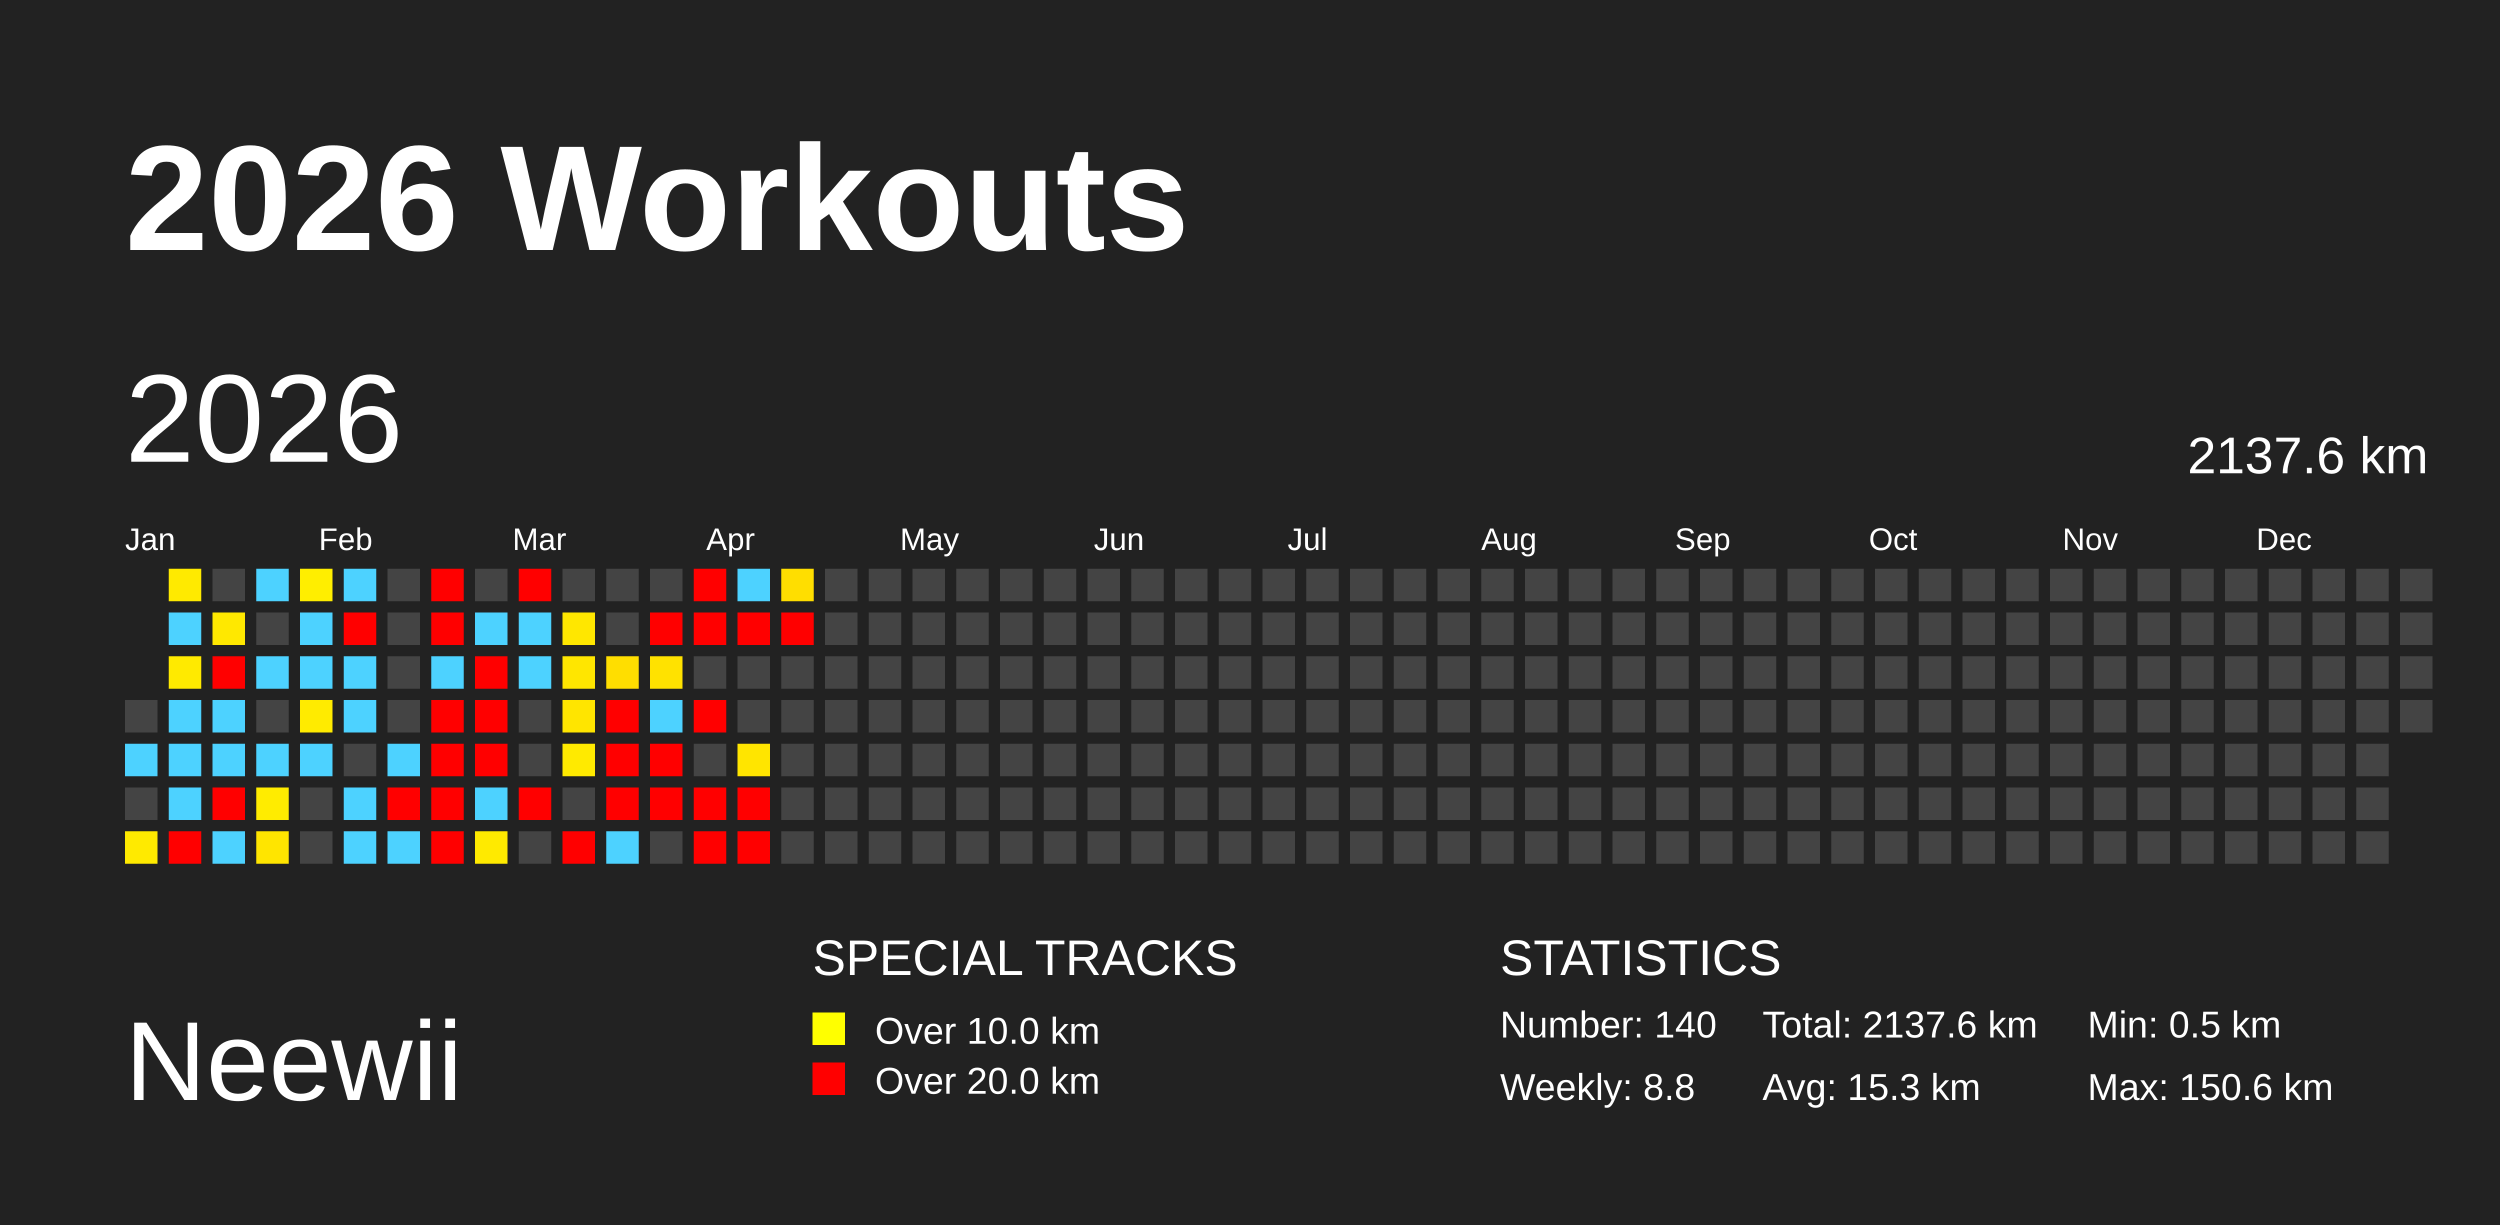
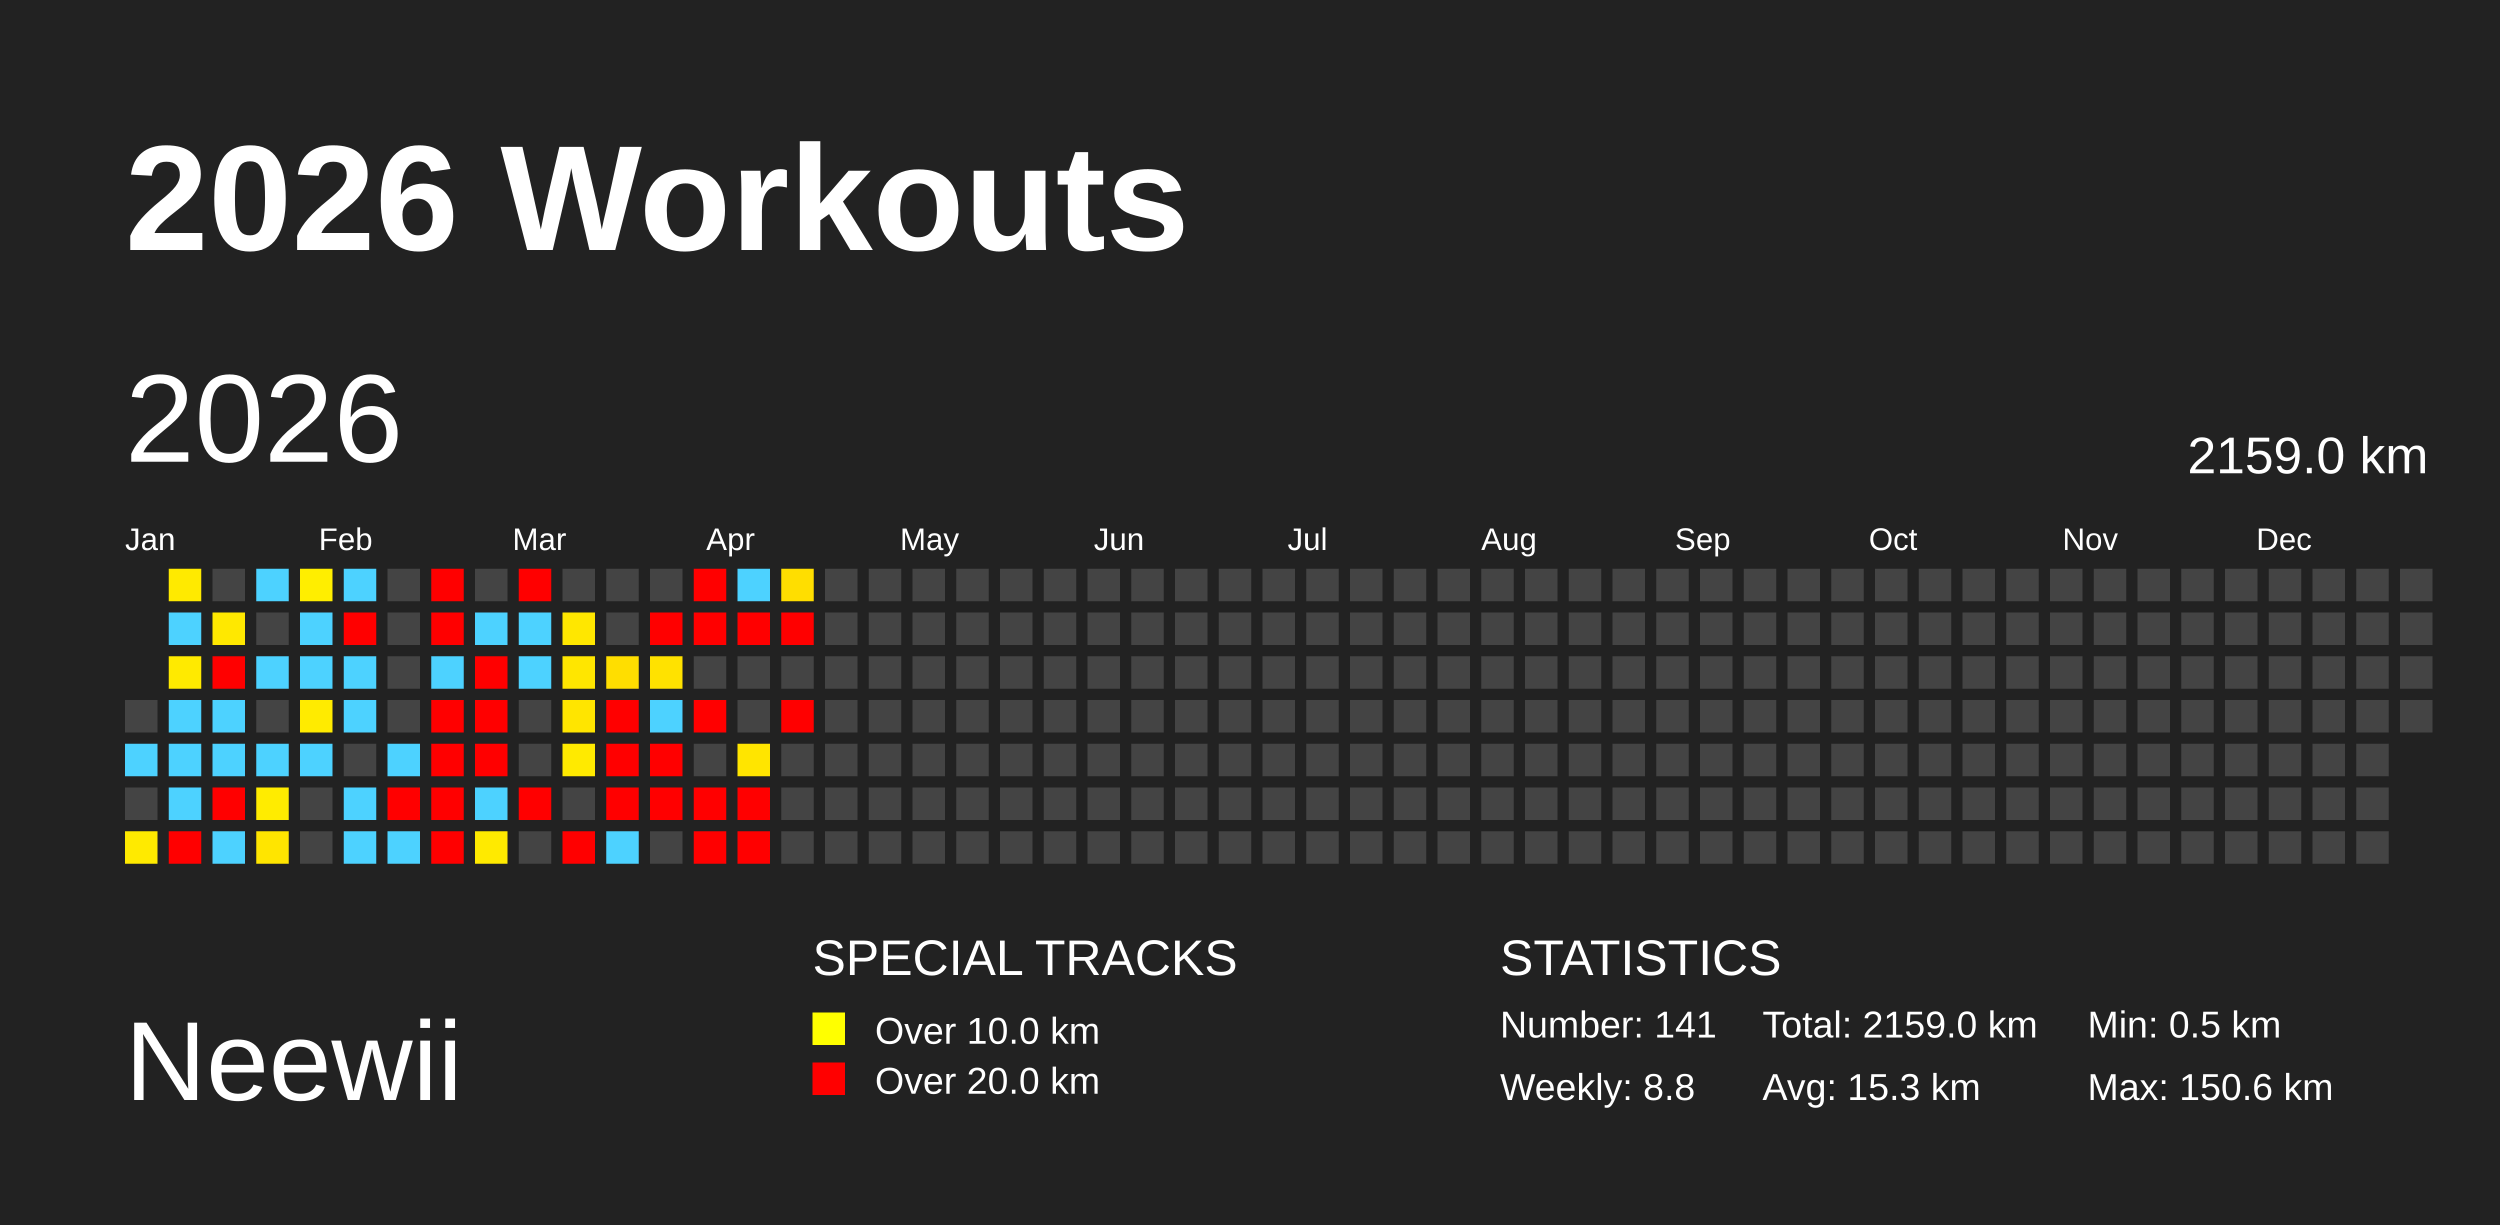
<svg xmlns="http://www.w3.org/2000/svg" baseProfile="full" height="98mm" version="1.1" viewBox="0,0,200,98" width="200mm">
  <defs />
  <rect fill="#222222" height="98" width="200" x="0" y="0" />
  <text fill="#FFFFFF" style="font-size:12px; font-family:Arial; font-weight:bold;" x="10" y="20">2026 Workouts</text>
  <text fill="#FFFFFF" style="font-size:9px; font-family:Arial" x="10" y="88">Neewii</text>
  <text fill="#FFFFFF" style="font-size:4px; font-family:Arial" x="65" y="78">SPECIAL TRACKS</text>
  <rect fill="yellow" height="2.6" width="2.6" x="65" y="81" />
  <text fill="#FFFFFF" style="font-size:3px; font-family:Arial" x="70" y="83.5">Over 10.0 km</text>
  <rect fill="red" height="2.6" width="2.6" x="65" y="85" />
  <text fill="#FFFFFF" style="font-size:3px; font-family:Arial" x="70" y="87.5">Over 20.0 km</text>
  <text fill="#FFFFFF" style="font-size:4px; font-family:Arial" x="120" y="78">STATISTICS</text>
-   <text fill="#FFFFFF" style="font-size:3px; font-family:Arial" x="120" y="83">Number: 140</text>
+   <text fill="#FFFFFF" style="font-size:3px; font-family:Arial" x="120" y="83">Number: 141</text>
  <text fill="#FFFFFF" style="font-size:3px; font-family:Arial" x="120" y="88">Weekly: 8.8</text>
-   <text fill="#FFFFFF" style="font-size:3px; font-family:Arial" x="141" y="83">Total: 2137.6 km</text>
+   <text fill="#FFFFFF" style="font-size:3px; font-family:Arial" x="141" y="83">Total: 2159.0 km</text>
  <text fill="#FFFFFF" style="font-size:3px; font-family:Arial" x="141" y="88">Avg: 15.3 km</text>
  <text fill="#FFFFFF" style="font-size:3px; font-family:Arial" x="167" y="83">Min: 0.5 km</text>
  <text fill="#FFFFFF" style="font-size:3px; font-family:Arial" x="167" y="88">Max: 150.6 km</text>
  <text dominant-baseline="hanging" fill="#FFFFFF" style="font-size:10.0px; font-family:Arial;" x="10" y="30">2026</text>
-   <text dominant-baseline="hanging" fill="#FFFFFF" style="font-size:4.125px; font-family:Arial;" x="175" y="35">2137.6 km</text>
+   <text dominant-baseline="hanging" fill="#FFFFFF" style="font-size:4.125px; font-family:Arial;" x="175" y="35">2159.0 km</text>
  <text fill="#FFFFFF" style="font-size:2.5px; font-family:Arial" x="10.0" y="44">Jan</text>
  <text fill="#FFFFFF" style="font-size:2.5px; font-family:Arial" x="25.5" y="44">Feb</text>
  <text fill="#FFFFFF" style="font-size:2.5px; font-family:Arial" x="41.0" y="44">Mar</text>
  <text fill="#FFFFFF" style="font-size:2.5px; font-family:Arial" x="56.5" y="44">Apr</text>
  <text fill="#FFFFFF" style="font-size:2.5px; font-family:Arial" x="72.0" y="44">May</text>
  <text fill="#FFFFFF" style="font-size:2.5px; font-family:Arial" x="87.5" y="44">Jun</text>
  <text fill="#FFFFFF" style="font-size:2.5px; font-family:Arial" x="103.0" y="44">Jul</text>
  <text fill="#FFFFFF" style="font-size:2.5px; font-family:Arial" x="118.5" y="44">Aug</text>
  <text fill="#FFFFFF" style="font-size:2.5px; font-family:Arial" x="134.0" y="44">Sep</text>
  <text fill="#FFFFFF" style="font-size:2.5px; font-family:Arial" x="149.5" y="44">Oct</text>
  <text fill="#FFFFFF" style="font-size:2.5px; font-family:Arial" x="165.0" y="44">Nov</text>
  <text fill="#FFFFFF" style="font-size:2.5px; font-family:Arial" x="180.5" y="44">Dec</text>
  <rect fill="#444444" height="2.6" width="2.6" x="10.0" y="56.0" />
  <rect fill="#4dd2ff" height="2.6" width="2.6" x="10.0" y="59.5" />
  <rect fill="#444444" height="2.6" width="2.6" x="10.0" y="63.0" />
  <rect fill="#ffea00" height="2.6" width="2.6" x="10.0" y="66.5" />
  <rect fill="#ffea00" height="2.6" width="2.6" x="13.5" y="45.5" />
  <rect fill="#4dd2ff" height="2.6" width="2.6" x="13.5" y="49.0" />
  <rect fill="#ffea00" height="2.6" width="2.6" x="13.5" y="52.5" />
  <rect fill="#4dd2ff" height="2.6" width="2.6" x="13.5" y="56.0" />
  <rect fill="#4dd2ff" height="2.6" width="2.6" x="13.5" y="59.5" />
  <rect fill="#4dd2ff" height="2.6" width="2.6" x="13.5" y="63.0" />
  <rect fill="red" height="2.6" width="2.6" x="13.5" y="66.5" />
  <rect fill="#444444" height="2.6" width="2.6" x="17.0" y="45.5" />
  <rect fill="#ffe800" height="2.6" width="2.6" x="17.0" y="49.0" />
  <rect fill="red" height="2.6" width="2.6" x="17.0" y="52.5" />
  <rect fill="#4dd2ff" height="2.6" width="2.6" x="17.0" y="56.0" />
  <rect fill="#4dd2ff" height="2.6" width="2.6" x="17.0" y="59.5" />
  <rect fill="red" height="2.6" width="2.6" x="17.0" y="63.0" />
  <rect fill="#4dd2ff" height="2.6" width="2.6" x="17.0" y="66.5" />
  <rect fill="#4dd2ff" height="2.6" width="2.6" x="20.5" y="45.5" />
  <rect fill="#444444" height="2.6" width="2.6" x="20.5" y="49.0" />
  <rect fill="#4dd2ff" height="2.6" width="2.6" x="20.5" y="52.5" />
  <rect fill="#444444" height="2.6" width="2.6" x="20.5" y="56.0" />
  <rect fill="#4dd2ff" height="2.6" width="2.6" x="20.5" y="59.5" />
  <rect fill="#ffec00" height="2.6" width="2.6" x="20.5" y="63.0" />
  <rect fill="#ffe500" height="2.6" width="2.6" x="20.5" y="66.5" />
  <rect fill="#ffee00" height="2.6" width="2.6" x="24.0" y="45.5" />
  <rect fill="#4dd2ff" height="2.6" width="2.6" x="24.0" y="49.0" />
  <rect fill="#4dd2ff" height="2.6" width="2.6" x="24.0" y="52.5" />
  <rect fill="#ffeb00" height="2.6" width="2.6" x="24.0" y="56.0" />
  <rect fill="#4dd2ff" height="2.6" width="2.6" x="24.0" y="59.5" />
  <rect fill="#444444" height="2.6" width="2.6" x="24.0" y="63.0" />
  <rect fill="#444444" height="2.6" width="2.6" x="24.0" y="66.5" />
  <rect fill="#4dd2ff" height="2.6" width="2.6" x="27.5" y="45.5" />
  <rect fill="red" height="2.6" width="2.6" x="27.5" y="49.0" />
  <rect fill="#4dd2ff" height="2.6" width="2.6" x="27.5" y="52.5" />
  <rect fill="#4dd2ff" height="2.6" width="2.6" x="27.5" y="56.0" />
  <rect fill="#444444" height="2.6" width="2.6" x="27.5" y="59.5" />
  <rect fill="#4dd2ff" height="2.6" width="2.6" x="27.5" y="63.0" />
  <rect fill="#4dd2ff" height="2.6" width="2.6" x="27.5" y="66.5" />
  <rect fill="#444444" height="2.6" width="2.6" x="31.0" y="45.5" />
  <rect fill="#444444" height="2.6" width="2.6" x="31.0" y="49.0" />
  <rect fill="#444444" height="2.6" width="2.6" x="31.0" y="52.5" />
  <rect fill="#444444" height="2.6" width="2.6" x="31.0" y="56.0" />
  <rect fill="#4dd2ff" height="2.6" width="2.6" x="31.0" y="59.5" />
  <rect fill="red" height="2.6" width="2.6" x="31.0" y="63.0" />
  <rect fill="#4dd2ff" height="2.6" width="2.6" x="31.0" y="66.5" />
  <rect fill="red" height="2.6" width="2.6" x="34.5" y="45.5" />
  <rect fill="red" height="2.6" width="2.6" x="34.5" y="49.0" />
  <rect fill="#4dd2ff" height="2.6" width="2.6" x="34.5" y="52.5" />
  <rect fill="red" height="2.6" width="2.6" x="34.5" y="56.0" />
  <rect fill="red" height="2.6" width="2.6" x="34.5" y="59.5" />
  <rect fill="red" height="2.6" width="2.6" x="34.5" y="63.0" />
  <rect fill="red" height="2.6" width="2.6" x="34.5" y="66.5" />
  <rect fill="#444444" height="2.6" width="2.6" x="38.0" y="45.5" />
  <rect fill="#4dd2ff" height="2.6" width="2.6" x="38.0" y="49.0" />
  <rect fill="red" height="2.6" width="2.6" x="38.0" y="52.5" />
  <rect fill="red" height="2.6" width="2.6" x="38.0" y="56.0" />
  <rect fill="red" height="2.6" width="2.6" x="38.0" y="59.5" />
  <rect fill="#4dd2ff" height="2.6" width="2.6" x="38.0" y="63.0" />
  <rect fill="#ffea00" height="2.6" width="2.6" x="38.0" y="66.5" />
  <rect fill="red" height="2.6" width="2.6" x="41.5" y="45.5" />
  <rect fill="#4dd2ff" height="2.6" width="2.6" x="41.5" y="49.0" />
  <rect fill="#4dd2ff" height="2.6" width="2.6" x="41.5" y="52.5" />
  <rect fill="#444444" height="2.6" width="2.6" x="41.5" y="56.0" />
  <rect fill="#444444" height="2.6" width="2.6" x="41.5" y="59.5" />
  <rect fill="red" height="2.6" width="2.6" x="41.5" y="63.0" />
  <rect fill="#444444" height="2.6" width="2.6" x="41.5" y="66.5" />
  <rect fill="#444444" height="2.6" width="2.6" x="45.0" y="45.5" />
  <rect fill="#ffe700" height="2.6" width="2.6" x="45.0" y="49.0" />
  <rect fill="#ffe600" height="2.6" width="2.6" x="45.0" y="52.5" />
  <rect fill="#ffe500" height="2.6" width="2.6" x="45.0" y="56.0" />
  <rect fill="#ffea00" height="2.6" width="2.6" x="45.0" y="59.5" />
  <rect fill="#444444" height="2.6" width="2.6" x="45.0" y="63.0" />
  <rect fill="red" height="2.6" width="2.6" x="45.0" y="66.5" />
  <rect fill="#444444" height="2.6" width="2.6" x="48.5" y="45.5" />
  <rect fill="#444444" height="2.6" width="2.6" x="48.5" y="49.0" />
  <rect fill="#ffde00" height="2.6" width="2.6" x="48.5" y="52.5" />
  <rect fill="red" height="2.6" width="2.6" x="48.5" y="56.0" />
  <rect fill="red" height="2.6" width="2.6" x="48.5" y="59.5" />
  <rect fill="red" height="2.6" width="2.6" x="48.5" y="63.0" />
  <rect fill="#4dd2ff" height="2.6" width="2.6" x="48.5" y="66.5" />
  <rect fill="#444444" height="2.6" width="2.6" x="52.0" y="45.5" />
  <rect fill="red" height="2.6" width="2.6" x="52.0" y="49.0" />
  <rect fill="#ffe200" height="2.6" width="2.6" x="52.0" y="52.5" />
  <rect fill="#4dd2ff" height="2.6" width="2.6" x="52.0" y="56.0" />
  <rect fill="red" height="2.6" width="2.6" x="52.0" y="59.5" />
  <rect fill="red" height="2.6" width="2.6" x="52.0" y="63.0" />
  <rect fill="#444444" height="2.6" width="2.6" x="52.0" y="66.5" />
  <rect fill="red" height="2.6" width="2.6" x="55.5" y="45.5" />
  <rect fill="red" height="2.6" width="2.6" x="55.5" y="49.0" />
  <rect fill="#444444" height="2.6" width="2.6" x="55.5" y="52.5" />
  <rect fill="red" height="2.6" width="2.6" x="55.5" y="56.0" />
  <rect fill="#444444" height="2.6" width="2.6" x="55.5" y="59.5" />
  <rect fill="red" height="2.6" width="2.6" x="55.5" y="63.0" />
  <rect fill="red" height="2.6" width="2.6" x="55.5" y="66.5" />
  <rect fill="#4dd2ff" height="2.6" width="2.6" x="59.0" y="45.5" />
  <rect fill="red" height="2.6" width="2.6" x="59.0" y="49.0" />
  <rect fill="#444444" height="2.6" width="2.6" x="59.0" y="52.5" />
  <rect fill="#444444" height="2.6" width="2.6" x="59.0" y="56.0" />
  <rect fill="#ffe500" height="2.6" width="2.6" x="59.0" y="59.5" />
  <rect fill="red" height="2.6" width="2.6" x="59.0" y="63.0" />
  <rect fill="red" height="2.6" width="2.6" x="59.0" y="66.5" />
  <rect fill="#ffde00" height="2.6" width="2.6" x="62.5" y="45.5" />
  <rect fill="red" height="2.6" width="2.6" x="62.5" y="49.0" />
  <rect fill="#444444" height="2.6" width="2.6" x="62.5" y="52.5" />
-   <rect fill="#444444" height="2.6" width="2.6" x="62.5" y="56.0" />
+   <rect fill="red" height="2.6" width="2.6" x="62.5" y="56.0" />
  <rect fill="#444444" height="2.6" width="2.6" x="62.5" y="59.5" />
  <rect fill="#444444" height="2.6" width="2.6" x="62.5" y="63.0" />
  <rect fill="#444444" height="2.6" width="2.6" x="62.5" y="66.5" />
  <rect fill="#444444" height="2.6" width="2.6" x="66.0" y="45.5" />
  <rect fill="#444444" height="2.6" width="2.6" x="66.0" y="49.0" />
  <rect fill="#444444" height="2.6" width="2.6" x="66.0" y="52.5" />
  <rect fill="#444444" height="2.6" width="2.6" x="66.0" y="56.0" />
  <rect fill="#444444" height="2.6" width="2.6" x="66.0" y="59.5" />
  <rect fill="#444444" height="2.6" width="2.6" x="66.0" y="63.0" />
  <rect fill="#444444" height="2.6" width="2.6" x="66.0" y="66.5" />
  <rect fill="#444444" height="2.6" width="2.6" x="69.5" y="45.5" />
  <rect fill="#444444" height="2.6" width="2.6" x="69.5" y="49.0" />
  <rect fill="#444444" height="2.6" width="2.6" x="69.5" y="52.5" />
  <rect fill="#444444" height="2.6" width="2.6" x="69.5" y="56.0" />
  <rect fill="#444444" height="2.6" width="2.6" x="69.5" y="59.5" />
  <rect fill="#444444" height="2.6" width="2.6" x="69.5" y="63.0" />
  <rect fill="#444444" height="2.6" width="2.6" x="69.5" y="66.5" />
  <rect fill="#444444" height="2.6" width="2.6" x="73.0" y="45.5" />
  <rect fill="#444444" height="2.6" width="2.6" x="73.0" y="49.0" />
  <rect fill="#444444" height="2.6" width="2.6" x="73.0" y="52.5" />
  <rect fill="#444444" height="2.6" width="2.6" x="73.0" y="56.0" />
  <rect fill="#444444" height="2.6" width="2.6" x="73.0" y="59.5" />
  <rect fill="#444444" height="2.6" width="2.6" x="73.0" y="63.0" />
  <rect fill="#444444" height="2.6" width="2.6" x="73.0" y="66.5" />
  <rect fill="#444444" height="2.6" width="2.6" x="76.5" y="45.5" />
  <rect fill="#444444" height="2.6" width="2.6" x="76.5" y="49.0" />
  <rect fill="#444444" height="2.6" width="2.6" x="76.5" y="52.5" />
  <rect fill="#444444" height="2.6" width="2.6" x="76.5" y="56.0" />
  <rect fill="#444444" height="2.6" width="2.6" x="76.5" y="59.5" />
  <rect fill="#444444" height="2.6" width="2.6" x="76.5" y="63.0" />
  <rect fill="#444444" height="2.6" width="2.6" x="76.5" y="66.5" />
  <rect fill="#444444" height="2.6" width="2.6" x="80.0" y="45.5" />
  <rect fill="#444444" height="2.6" width="2.6" x="80.0" y="49.0" />
  <rect fill="#444444" height="2.6" width="2.6" x="80.0" y="52.5" />
  <rect fill="#444444" height="2.6" width="2.6" x="80.0" y="56.0" />
  <rect fill="#444444" height="2.6" width="2.6" x="80.0" y="59.5" />
  <rect fill="#444444" height="2.6" width="2.6" x="80.0" y="63.0" />
  <rect fill="#444444" height="2.6" width="2.6" x="80.0" y="66.5" />
  <rect fill="#444444" height="2.6" width="2.6" x="83.5" y="45.5" />
  <rect fill="#444444" height="2.6" width="2.6" x="83.5" y="49.0" />
  <rect fill="#444444" height="2.6" width="2.6" x="83.5" y="52.5" />
  <rect fill="#444444" height="2.6" width="2.6" x="83.5" y="56.0" />
  <rect fill="#444444" height="2.6" width="2.6" x="83.5" y="59.5" />
  <rect fill="#444444" height="2.6" width="2.6" x="83.5" y="63.0" />
  <rect fill="#444444" height="2.6" width="2.6" x="83.5" y="66.5" />
  <rect fill="#444444" height="2.6" width="2.6" x="87.0" y="45.5" />
  <rect fill="#444444" height="2.6" width="2.6" x="87.0" y="49.0" />
  <rect fill="#444444" height="2.6" width="2.6" x="87.0" y="52.5" />
  <rect fill="#444444" height="2.6" width="2.6" x="87.0" y="56.0" />
  <rect fill="#444444" height="2.6" width="2.6" x="87.0" y="59.5" />
  <rect fill="#444444" height="2.6" width="2.6" x="87.0" y="63.0" />
  <rect fill="#444444" height="2.6" width="2.6" x="87.0" y="66.5" />
  <rect fill="#444444" height="2.6" width="2.6" x="90.5" y="45.5" />
  <rect fill="#444444" height="2.6" width="2.6" x="90.5" y="49.0" />
  <rect fill="#444444" height="2.6" width="2.6" x="90.5" y="52.5" />
  <rect fill="#444444" height="2.6" width="2.6" x="90.5" y="56.0" />
  <rect fill="#444444" height="2.6" width="2.6" x="90.5" y="59.5" />
  <rect fill="#444444" height="2.6" width="2.6" x="90.5" y="63.0" />
  <rect fill="#444444" height="2.6" width="2.6" x="90.5" y="66.5" />
  <rect fill="#444444" height="2.6" width="2.6" x="94.0" y="45.5" />
  <rect fill="#444444" height="2.6" width="2.6" x="94.0" y="49.0" />
  <rect fill="#444444" height="2.6" width="2.6" x="94.0" y="52.5" />
  <rect fill="#444444" height="2.6" width="2.6" x="94.0" y="56.0" />
  <rect fill="#444444" height="2.6" width="2.6" x="94.0" y="59.5" />
  <rect fill="#444444" height="2.6" width="2.6" x="94.0" y="63.0" />
  <rect fill="#444444" height="2.6" width="2.6" x="94.0" y="66.5" />
  <rect fill="#444444" height="2.6" width="2.6" x="97.5" y="45.5" />
  <rect fill="#444444" height="2.6" width="2.6" x="97.5" y="49.0" />
  <rect fill="#444444" height="2.6" width="2.6" x="97.5" y="52.5" />
  <rect fill="#444444" height="2.6" width="2.6" x="97.5" y="56.0" />
  <rect fill="#444444" height="2.6" width="2.6" x="97.5" y="59.5" />
  <rect fill="#444444" height="2.6" width="2.6" x="97.5" y="63.0" />
  <rect fill="#444444" height="2.6" width="2.6" x="97.5" y="66.5" />
  <rect fill="#444444" height="2.6" width="2.6" x="101.0" y="45.5" />
  <rect fill="#444444" height="2.6" width="2.6" x="101.0" y="49.0" />
  <rect fill="#444444" height="2.6" width="2.6" x="101.0" y="52.5" />
  <rect fill="#444444" height="2.6" width="2.6" x="101.0" y="56.0" />
  <rect fill="#444444" height="2.6" width="2.6" x="101.0" y="59.5" />
  <rect fill="#444444" height="2.6" width="2.6" x="101.0" y="63.0" />
  <rect fill="#444444" height="2.6" width="2.6" x="101.0" y="66.5" />
  <rect fill="#444444" height="2.6" width="2.6" x="104.5" y="45.5" />
  <rect fill="#444444" height="2.6" width="2.6" x="104.5" y="49.0" />
  <rect fill="#444444" height="2.6" width="2.6" x="104.5" y="52.5" />
  <rect fill="#444444" height="2.6" width="2.6" x="104.5" y="56.0" />
  <rect fill="#444444" height="2.6" width="2.6" x="104.5" y="59.5" />
  <rect fill="#444444" height="2.6" width="2.6" x="104.5" y="63.0" />
  <rect fill="#444444" height="2.6" width="2.6" x="104.5" y="66.5" />
  <rect fill="#444444" height="2.6" width="2.6" x="108.0" y="45.5" />
  <rect fill="#444444" height="2.6" width="2.6" x="108.0" y="49.0" />
  <rect fill="#444444" height="2.6" width="2.6" x="108.0" y="52.5" />
  <rect fill="#444444" height="2.6" width="2.6" x="108.0" y="56.0" />
  <rect fill="#444444" height="2.6" width="2.6" x="108.0" y="59.5" />
  <rect fill="#444444" height="2.6" width="2.6" x="108.0" y="63.0" />
  <rect fill="#444444" height="2.6" width="2.6" x="108.0" y="66.5" />
  <rect fill="#444444" height="2.6" width="2.6" x="111.5" y="45.5" />
  <rect fill="#444444" height="2.6" width="2.6" x="111.5" y="49.0" />
  <rect fill="#444444" height="2.6" width="2.6" x="111.5" y="52.5" />
  <rect fill="#444444" height="2.6" width="2.6" x="111.5" y="56.0" />
  <rect fill="#444444" height="2.6" width="2.6" x="111.5" y="59.5" />
  <rect fill="#444444" height="2.6" width="2.6" x="111.5" y="63.0" />
  <rect fill="#444444" height="2.6" width="2.6" x="111.5" y="66.5" />
  <rect fill="#444444" height="2.6" width="2.6" x="115.0" y="45.5" />
  <rect fill="#444444" height="2.6" width="2.6" x="115.0" y="49.0" />
  <rect fill="#444444" height="2.6" width="2.6" x="115.0" y="52.5" />
  <rect fill="#444444" height="2.6" width="2.6" x="115.0" y="56.0" />
  <rect fill="#444444" height="2.6" width="2.6" x="115.0" y="59.5" />
  <rect fill="#444444" height="2.6" width="2.6" x="115.0" y="63.0" />
  <rect fill="#444444" height="2.6" width="2.6" x="115.0" y="66.5" />
  <rect fill="#444444" height="2.6" width="2.6" x="118.5" y="45.5" />
  <rect fill="#444444" height="2.6" width="2.6" x="118.5" y="49.0" />
  <rect fill="#444444" height="2.6" width="2.6" x="118.5" y="52.5" />
  <rect fill="#444444" height="2.6" width="2.6" x="118.5" y="56.0" />
  <rect fill="#444444" height="2.6" width="2.6" x="118.5" y="59.5" />
  <rect fill="#444444" height="2.6" width="2.6" x="118.5" y="63.0" />
  <rect fill="#444444" height="2.6" width="2.6" x="118.5" y="66.5" />
  <rect fill="#444444" height="2.6" width="2.6" x="122.0" y="45.5" />
  <rect fill="#444444" height="2.6" width="2.6" x="122.0" y="49.0" />
  <rect fill="#444444" height="2.6" width="2.6" x="122.0" y="52.5" />
  <rect fill="#444444" height="2.6" width="2.6" x="122.0" y="56.0" />
  <rect fill="#444444" height="2.6" width="2.6" x="122.0" y="59.5" />
  <rect fill="#444444" height="2.6" width="2.6" x="122.0" y="63.0" />
  <rect fill="#444444" height="2.6" width="2.6" x="122.0" y="66.5" />
  <rect fill="#444444" height="2.6" width="2.6" x="125.5" y="45.5" />
  <rect fill="#444444" height="2.6" width="2.6" x="125.5" y="49.0" />
  <rect fill="#444444" height="2.6" width="2.6" x="125.5" y="52.5" />
  <rect fill="#444444" height="2.6" width="2.6" x="125.5" y="56.0" />
  <rect fill="#444444" height="2.6" width="2.6" x="125.5" y="59.5" />
  <rect fill="#444444" height="2.6" width="2.6" x="125.5" y="63.0" />
  <rect fill="#444444" height="2.6" width="2.6" x="125.5" y="66.5" />
  <rect fill="#444444" height="2.6" width="2.6" x="129.0" y="45.5" />
  <rect fill="#444444" height="2.6" width="2.6" x="129.0" y="49.0" />
  <rect fill="#444444" height="2.6" width="2.6" x="129.0" y="52.5" />
  <rect fill="#444444" height="2.6" width="2.6" x="129.0" y="56.0" />
  <rect fill="#444444" height="2.6" width="2.6" x="129.0" y="59.5" />
  <rect fill="#444444" height="2.6" width="2.6" x="129.0" y="63.0" />
  <rect fill="#444444" height="2.6" width="2.6" x="129.0" y="66.5" />
  <rect fill="#444444" height="2.6" width="2.6" x="132.5" y="45.5" />
  <rect fill="#444444" height="2.6" width="2.6" x="132.5" y="49.0" />
  <rect fill="#444444" height="2.6" width="2.6" x="132.5" y="52.5" />
  <rect fill="#444444" height="2.6" width="2.6" x="132.5" y="56.0" />
  <rect fill="#444444" height="2.6" width="2.6" x="132.5" y="59.5" />
  <rect fill="#444444" height="2.6" width="2.6" x="132.5" y="63.0" />
  <rect fill="#444444" height="2.6" width="2.6" x="132.5" y="66.5" />
  <rect fill="#444444" height="2.6" width="2.6" x="136.0" y="45.5" />
  <rect fill="#444444" height="2.6" width="2.6" x="136.0" y="49.0" />
  <rect fill="#444444" height="2.6" width="2.6" x="136.0" y="52.5" />
  <rect fill="#444444" height="2.6" width="2.6" x="136.0" y="56.0" />
  <rect fill="#444444" height="2.6" width="2.6" x="136.0" y="59.5" />
  <rect fill="#444444" height="2.6" width="2.6" x="136.0" y="63.0" />
  <rect fill="#444444" height="2.6" width="2.6" x="136.0" y="66.5" />
  <rect fill="#444444" height="2.6" width="2.6" x="139.5" y="45.5" />
  <rect fill="#444444" height="2.6" width="2.6" x="139.5" y="49.0" />
  <rect fill="#444444" height="2.6" width="2.6" x="139.5" y="52.5" />
  <rect fill="#444444" height="2.6" width="2.6" x="139.5" y="56.0" />
  <rect fill="#444444" height="2.6" width="2.6" x="139.5" y="59.5" />
  <rect fill="#444444" height="2.6" width="2.6" x="139.5" y="63.0" />
  <rect fill="#444444" height="2.6" width="2.6" x="139.5" y="66.5" />
  <rect fill="#444444" height="2.6" width="2.6" x="143.0" y="45.5" />
  <rect fill="#444444" height="2.6" width="2.6" x="143.0" y="49.0" />
  <rect fill="#444444" height="2.6" width="2.6" x="143.0" y="52.5" />
  <rect fill="#444444" height="2.6" width="2.6" x="143.0" y="56.0" />
  <rect fill="#444444" height="2.6" width="2.6" x="143.0" y="59.5" />
  <rect fill="#444444" height="2.6" width="2.6" x="143.0" y="63.0" />
  <rect fill="#444444" height="2.6" width="2.6" x="143.0" y="66.5" />
  <rect fill="#444444" height="2.6" width="2.6" x="146.5" y="45.5" />
  <rect fill="#444444" height="2.6" width="2.6" x="146.5" y="49.0" />
  <rect fill="#444444" height="2.6" width="2.6" x="146.5" y="52.5" />
  <rect fill="#444444" height="2.6" width="2.6" x="146.5" y="56.0" />
  <rect fill="#444444" height="2.6" width="2.6" x="146.5" y="59.5" />
  <rect fill="#444444" height="2.6" width="2.6" x="146.5" y="63.0" />
  <rect fill="#444444" height="2.6" width="2.6" x="146.5" y="66.5" />
  <rect fill="#444444" height="2.6" width="2.6" x="150.0" y="45.5" />
  <rect fill="#444444" height="2.6" width="2.6" x="150.0" y="49.0" />
  <rect fill="#444444" height="2.6" width="2.6" x="150.0" y="52.5" />
  <rect fill="#444444" height="2.6" width="2.6" x="150.0" y="56.0" />
  <rect fill="#444444" height="2.6" width="2.6" x="150.0" y="59.5" />
  <rect fill="#444444" height="2.6" width="2.6" x="150.0" y="63.0" />
  <rect fill="#444444" height="2.6" width="2.6" x="150.0" y="66.5" />
  <rect fill="#444444" height="2.6" width="2.6" x="153.5" y="45.5" />
  <rect fill="#444444" height="2.6" width="2.6" x="153.5" y="49.0" />
  <rect fill="#444444" height="2.6" width="2.6" x="153.5" y="52.5" />
  <rect fill="#444444" height="2.6" width="2.6" x="153.5" y="56.0" />
  <rect fill="#444444" height="2.6" width="2.6" x="153.5" y="59.5" />
  <rect fill="#444444" height="2.6" width="2.6" x="153.5" y="63.0" />
  <rect fill="#444444" height="2.6" width="2.6" x="153.5" y="66.5" />
  <rect fill="#444444" height="2.6" width="2.6" x="157.0" y="45.5" />
  <rect fill="#444444" height="2.6" width="2.6" x="157.0" y="49.0" />
  <rect fill="#444444" height="2.6" width="2.6" x="157.0" y="52.5" />
  <rect fill="#444444" height="2.6" width="2.6" x="157.0" y="56.0" />
  <rect fill="#444444" height="2.6" width="2.6" x="157.0" y="59.5" />
  <rect fill="#444444" height="2.6" width="2.6" x="157.0" y="63.0" />
  <rect fill="#444444" height="2.6" width="2.6" x="157.0" y="66.5" />
  <rect fill="#444444" height="2.6" width="2.6" x="160.5" y="45.5" />
  <rect fill="#444444" height="2.6" width="2.6" x="160.5" y="49.0" />
  <rect fill="#444444" height="2.6" width="2.6" x="160.5" y="52.5" />
  <rect fill="#444444" height="2.6" width="2.6" x="160.5" y="56.0" />
  <rect fill="#444444" height="2.6" width="2.6" x="160.5" y="59.5" />
  <rect fill="#444444" height="2.6" width="2.6" x="160.5" y="63.0" />
  <rect fill="#444444" height="2.6" width="2.6" x="160.5" y="66.5" />
  <rect fill="#444444" height="2.6" width="2.6" x="164.0" y="45.5" />
  <rect fill="#444444" height="2.6" width="2.6" x="164.0" y="49.0" />
  <rect fill="#444444" height="2.6" width="2.6" x="164.0" y="52.5" />
  <rect fill="#444444" height="2.6" width="2.6" x="164.0" y="56.0" />
  <rect fill="#444444" height="2.6" width="2.6" x="164.0" y="59.5" />
  <rect fill="#444444" height="2.6" width="2.6" x="164.0" y="63.0" />
  <rect fill="#444444" height="2.6" width="2.6" x="164.0" y="66.5" />
  <rect fill="#444444" height="2.6" width="2.6" x="167.5" y="45.5" />
  <rect fill="#444444" height="2.6" width="2.6" x="167.5" y="49.0" />
  <rect fill="#444444" height="2.6" width="2.6" x="167.5" y="52.5" />
  <rect fill="#444444" height="2.6" width="2.6" x="167.5" y="56.0" />
  <rect fill="#444444" height="2.6" width="2.6" x="167.5" y="59.5" />
  <rect fill="#444444" height="2.6" width="2.6" x="167.5" y="63.0" />
  <rect fill="#444444" height="2.6" width="2.6" x="167.5" y="66.5" />
  <rect fill="#444444" height="2.6" width="2.6" x="171.0" y="45.5" />
  <rect fill="#444444" height="2.6" width="2.6" x="171.0" y="49.0" />
  <rect fill="#444444" height="2.6" width="2.6" x="171.0" y="52.5" />
  <rect fill="#444444" height="2.6" width="2.6" x="171.0" y="56.0" />
  <rect fill="#444444" height="2.6" width="2.6" x="171.0" y="59.5" />
  <rect fill="#444444" height="2.6" width="2.6" x="171.0" y="63.0" />
  <rect fill="#444444" height="2.6" width="2.6" x="171.0" y="66.5" />
  <rect fill="#444444" height="2.6" width="2.6" x="174.5" y="45.5" />
  <rect fill="#444444" height="2.6" width="2.6" x="174.5" y="49.0" />
  <rect fill="#444444" height="2.6" width="2.6" x="174.5" y="52.5" />
  <rect fill="#444444" height="2.6" width="2.6" x="174.5" y="56.0" />
  <rect fill="#444444" height="2.6" width="2.6" x="174.5" y="59.5" />
  <rect fill="#444444" height="2.6" width="2.6" x="174.5" y="63.0" />
  <rect fill="#444444" height="2.6" width="2.6" x="174.5" y="66.5" />
  <rect fill="#444444" height="2.6" width="2.6" x="178.0" y="45.5" />
  <rect fill="#444444" height="2.6" width="2.6" x="178.0" y="49.0" />
  <rect fill="#444444" height="2.6" width="2.6" x="178.0" y="52.5" />
  <rect fill="#444444" height="2.6" width="2.6" x="178.0" y="56.0" />
  <rect fill="#444444" height="2.6" width="2.6" x="178.0" y="59.5" />
  <rect fill="#444444" height="2.6" width="2.6" x="178.0" y="63.0" />
  <rect fill="#444444" height="2.6" width="2.6" x="178.0" y="66.5" />
  <rect fill="#444444" height="2.6" width="2.6" x="181.5" y="45.5" />
  <rect fill="#444444" height="2.6" width="2.6" x="181.5" y="49.0" />
  <rect fill="#444444" height="2.6" width="2.6" x="181.5" y="52.5" />
  <rect fill="#444444" height="2.6" width="2.6" x="181.5" y="56.0" />
  <rect fill="#444444" height="2.6" width="2.6" x="181.5" y="59.5" />
  <rect fill="#444444" height="2.6" width="2.6" x="181.5" y="63.0" />
  <rect fill="#444444" height="2.6" width="2.6" x="181.5" y="66.5" />
  <rect fill="#444444" height="2.6" width="2.6" x="185.0" y="45.5" />
  <rect fill="#444444" height="2.6" width="2.6" x="185.0" y="49.0" />
  <rect fill="#444444" height="2.6" width="2.6" x="185.0" y="52.5" />
  <rect fill="#444444" height="2.6" width="2.6" x="185.0" y="56.0" />
  <rect fill="#444444" height="2.6" width="2.6" x="185.0" y="59.5" />
  <rect fill="#444444" height="2.6" width="2.6" x="185.0" y="63.0" />
  <rect fill="#444444" height="2.6" width="2.6" x="185.0" y="66.5" />
  <rect fill="#444444" height="2.6" width="2.6" x="188.5" y="45.5" />
  <rect fill="#444444" height="2.6" width="2.6" x="188.5" y="49.0" />
  <rect fill="#444444" height="2.6" width="2.6" x="188.5" y="52.5" />
  <rect fill="#444444" height="2.6" width="2.6" x="188.5" y="56.0" />
  <rect fill="#444444" height="2.6" width="2.6" x="188.5" y="59.5" />
  <rect fill="#444444" height="2.6" width="2.6" x="188.5" y="63.0" />
  <rect fill="#444444" height="2.6" width="2.6" x="188.5" y="66.5" />
  <rect fill="#444444" height="2.6" width="2.6" x="192.0" y="45.5" />
  <rect fill="#444444" height="2.6" width="2.6" x="192.0" y="49.0" />
  <rect fill="#444444" height="2.6" width="2.6" x="192.0" y="52.5" />
  <rect fill="#444444" height="2.6" width="2.6" x="192.0" y="56.0" />
</svg>
